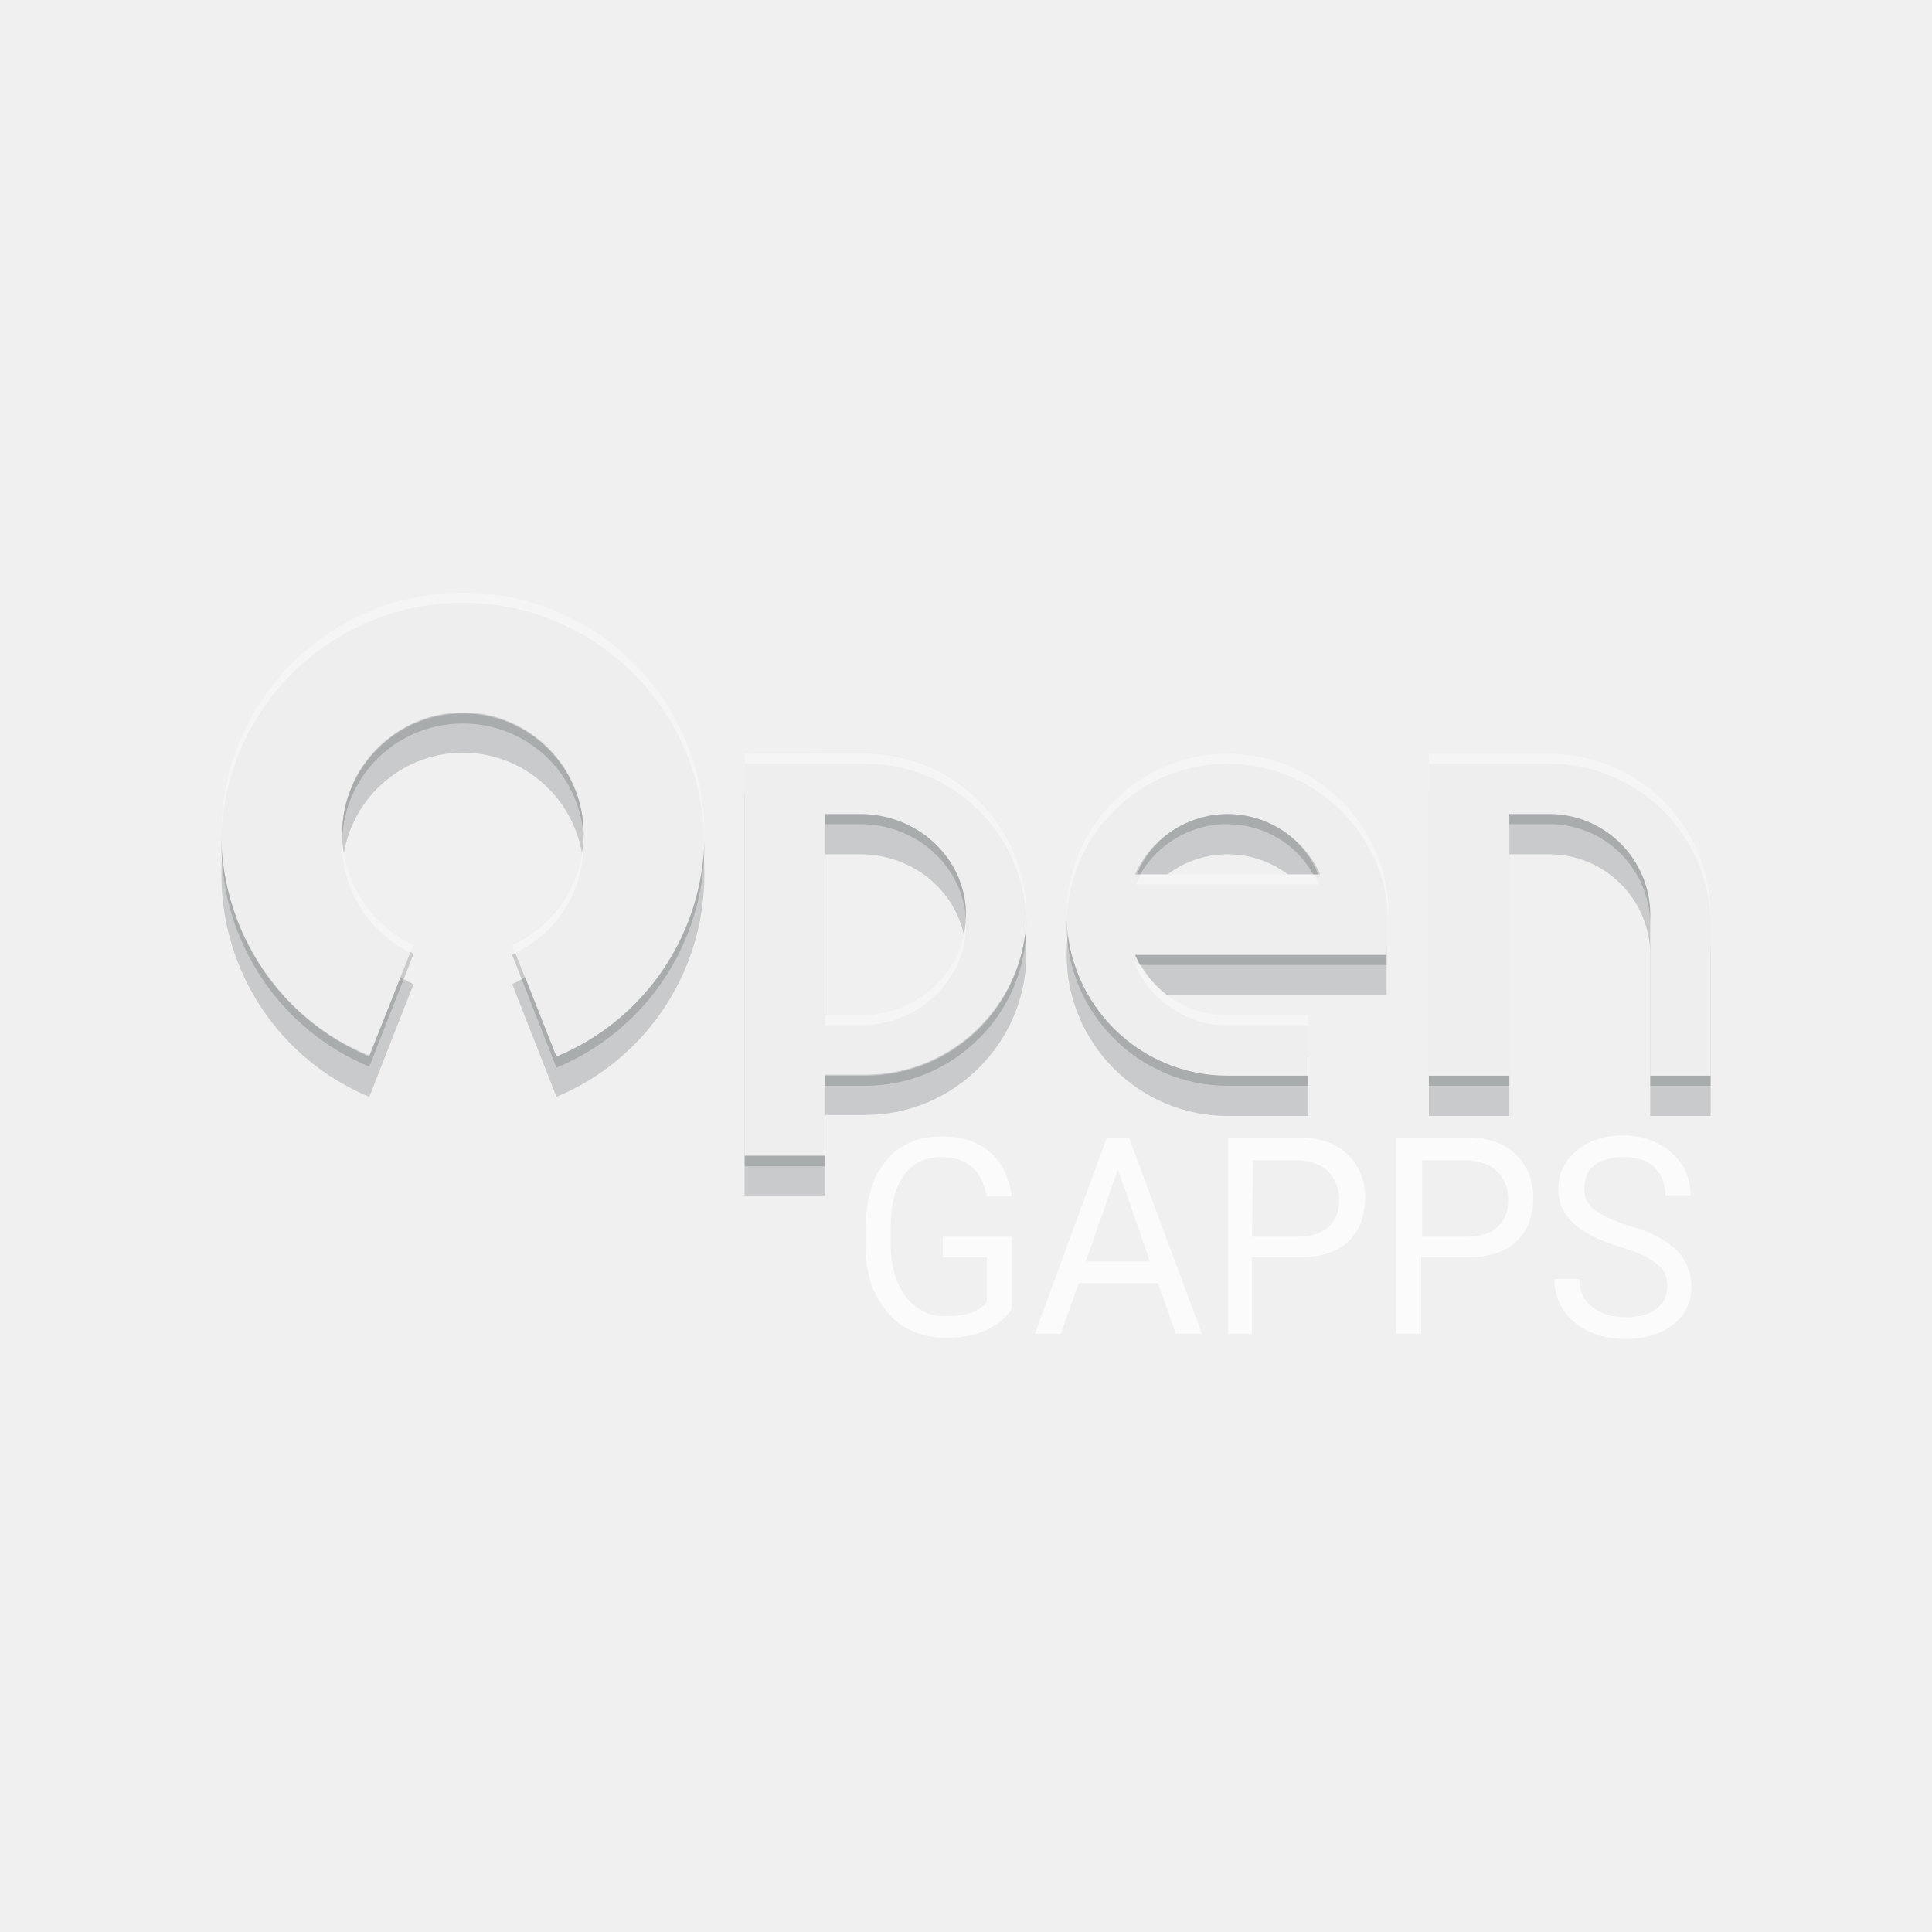
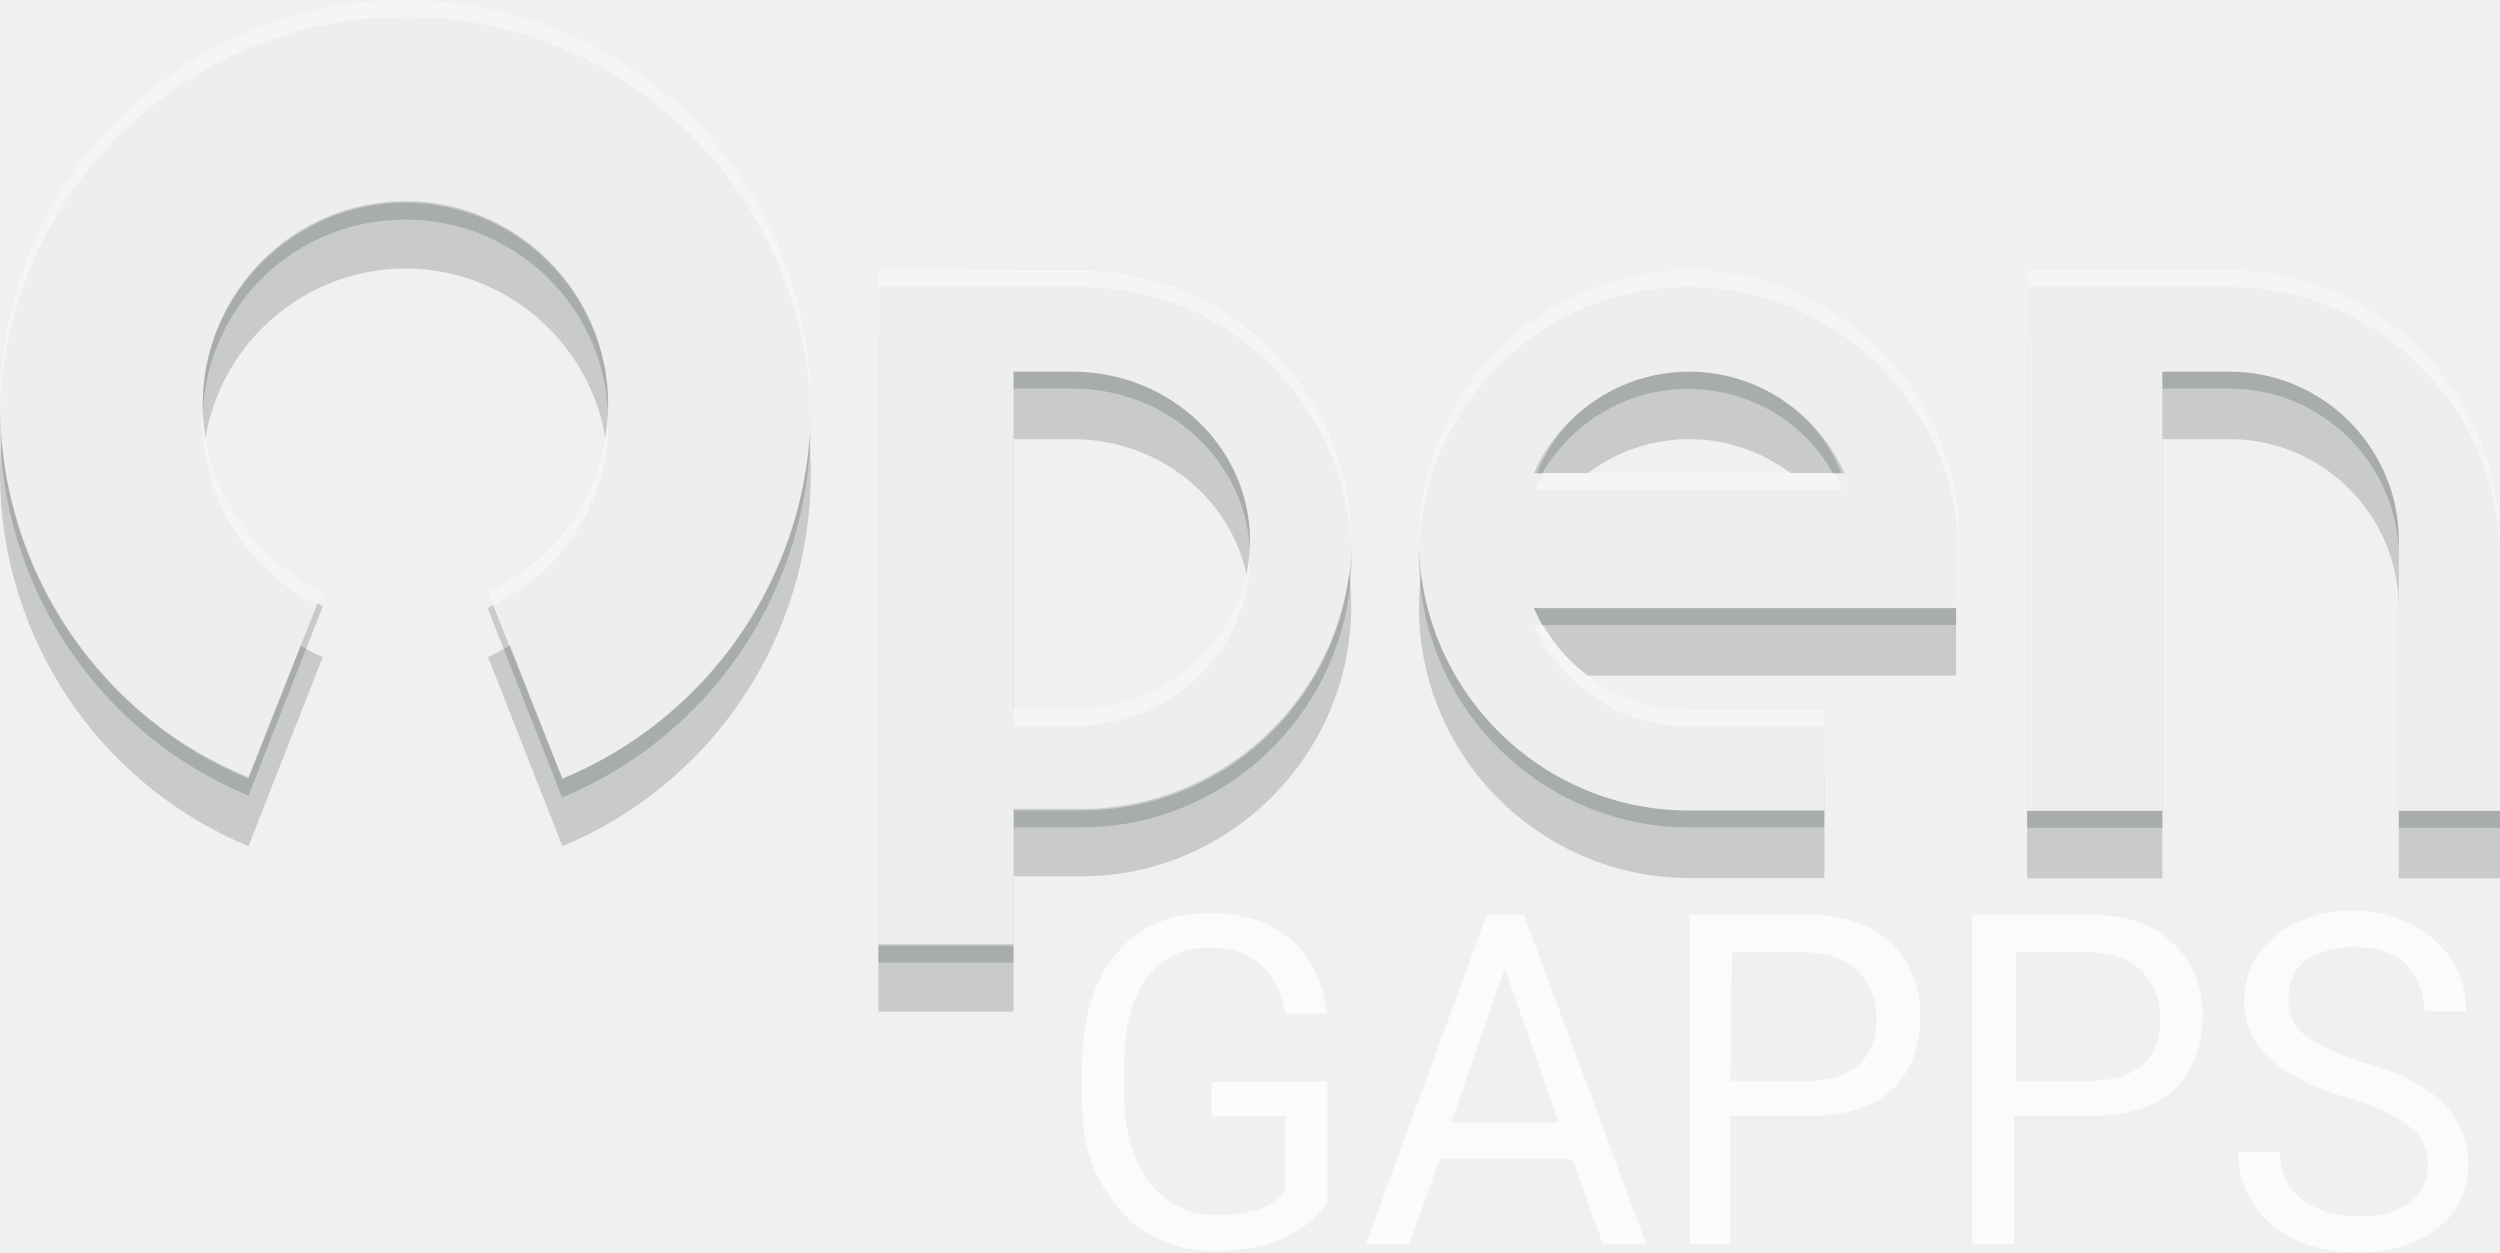
- <svg xmlns="http://www.w3.org/2000/svg" version="1.1" id="svg4966" x="0px" y="0px" viewBox="-153 55 192 192" style="enable-background:new -153 55 192 192;" xml:space="preserve">
-   <style type="text/css">
- 	.st0{opacity:0.7;}
- 	.st1{fill:#FFFFFF;}
- 	.st2{opacity:0.2;fill:#263238;enable-background:new    ;}
- 	.st3{fill:#EEEEEE;}
- 	.st4{opacity:0.4;fill:#FFFFFF;enable-background:new    ;}
- </style>
-   <g id="layer2" class="st0">
+ <svg xmlns="http://www.w3.org/2000/svg" version="1.1" id="svg4966" x="0" y="0" width="77.08" height="38.63" viewBox="-41.54 85.68 77.08 38.63" enable-background="new -41.542 85.678 77.083 38.625" xml:space="preserve">
+   <g id="layer2" opacity="0.7">
    <g id="flowRoot4238" transform="matrix(0.9946738,0,0,1.026848,16.78227,-24.90578)">
-       <path id="path4198" class="st1" d="M-69.6,204.5c-0.6,0.9-1.5,1.6-2.7,2.1c-1.1,0.5-2.5,0.7-4,0.7s-2.9-0.4-4.1-1.1    c-1.2-0.7-2.1-1.8-2.8-3.1c-0.7-1.3-1-2.9-1-4.6v-1.7c0-2.9,0.7-5.1,2-6.6c1.3-1.6,3.2-2.4,5.6-2.4c2,0,3.6,0.5,4.8,1.5    c1.2,1,1.9,2.4,2.2,4.3h-2.5c-0.5-2.5-2-3.8-4.5-3.8c-1.7,0-2.9,0.6-3.8,1.8s-1.3,2.9-1.3,5.1v1.5c0,2.1,0.5,3.8,1.5,5.1    c1,1.2,2.3,1.9,3.9,1.9c0.9,0,1.8-0.1,2.5-0.3s1.3-0.6,1.7-1.1v-4.3h-4.4v-2h6.9L-69.6,204.5L-69.6,204.5z" />
-       <path id="path4200" class="st1" d="M-55,202h-7.9l-1.8,4.9h-2.6l7.2-19h2.2l7.3,19h-2.6L-55,202L-55,202z M-62.2,199.9h6.4    L-59,191L-62.2,199.9z" />
-       <path id="path4202" class="st1" d="M-45.6,199.5v7.4H-48v-19h7c2.1,0,3.7,0.5,4.9,1.6s1.8,2.5,1.8,4.2c0,1.8-0.6,3.3-1.7,4.3    c-1.1,1-2.8,1.5-4.9,1.5H-45.6L-45.6,199.5z M-45.6,197.5h4.5c1.3,0,2.4-0.3,3.1-0.9c0.7-0.6,1.1-1.5,1.1-2.7c0-1.1-0.4-2-1.1-2.7    c-0.7-0.7-1.7-1-2.9-1.1h-4.6L-45.6,197.5L-45.6,197.5z" />
-       <path id="path4204" class="st1" d="M-28.7,199.5v7.4h-2.5v-19h7c2.1,0,3.7,0.5,4.9,1.6c1.2,1.1,1.8,2.5,1.8,4.2    c0,1.8-0.6,3.3-1.7,4.3s-2.8,1.5-4.9,1.5H-28.7L-28.7,199.5z M-28.7,197.5h4.5c1.3,0,2.4-0.3,3.1-0.9c0.7-0.6,1.1-1.5,1.1-2.7    c0-1.1-0.4-2-1.1-2.7s-1.7-1-2.9-1.1h-4.6v7.4H-28.7z" />
-       <path id="path4206" class="st1" d="M-8.8,198.5c-2.1-0.6-3.7-1.4-4.7-2.3c-1-0.9-1.5-2-1.5-3.3c0-1.5,0.6-2.7,1.8-3.7    s2.8-1.5,4.7-1.5c1.3,0,2.5,0.3,3.5,0.8s1.8,1.2,2.4,2.1c0.6,0.9,0.8,1.9,0.8,2.9h-2.5c0-1.1-0.4-2-1.1-2.7s-1.8-1-3.1-1    c-1.2,0-2.2,0.3-2.9,0.8s-1,1.3-1,2.3c0,0.8,0.3,1.4,1,2c0.7,0.5,1.8,1,3.3,1.5c1.6,0.4,2.8,0.9,3.7,1.5c0.9,0.5,1.6,1.2,2,1.9    s0.7,1.5,0.7,2.5c0,1.5-0.6,2.8-1.8,3.7s-2.8,1.4-4.8,1.4c-1.3,0-2.5-0.2-3.6-0.7s-2-1.2-2.6-2.1c-0.6-0.9-0.9-1.9-0.9-3h2.5    c0,1.1,0.4,2.1,1.3,2.7c0.9,0.7,2,1,3.4,1c1.3,0,2.3-0.3,3-0.8s1.1-1.3,1.1-2.2s-0.3-1.6-1-2.1C-5.9,199.5-7.1,199-8.8,198.5    L-8.8,198.5z" />
+       <path id="path4198" fill="#FFFFFF" d="M-17.5 143.8c-0.31 0.47-0.78 0.83-1.41 1.09 -0.57 0.26-1.3 0.37-2.08 0.37 -0.78 0-1.51-0.21-2.13-0.57 -0.62-0.36-1.09-0.94-1.46-1.61s-0.52-1.51-0.52-2.4v-0.88c0-1.51 0.37-2.66 1.04-3.44 0.68-0.83 1.67-1.25 2.92-1.25 1.04 0 1.88 0.26 2.5 0.78 0.63 0.52 0.99 1.25 1.15 2.24h-1.3c-0.26-1.3-1.04-1.98-2.34-1.98 -0.89 0-1.51 0.31-1.98 0.94 -0.47 0.63-0.68 1.51-0.68 2.66v0.78c0 1.09 0.26 1.98 0.78 2.66 0.52 0.63 1.2 0.99 2.03 0.99 0.47 0 0.94-0.05 1.3-0.16 0.37-0.1 0.68-0.31 0.89-0.57v-2.24h-2.29v-1.04h3.59V143.8L-17.5 143.8z" />
+       <path id="path4200" fill="#FFFFFF" d="M-9.9 142.5h-4.11l-0.94 2.55h-1.35l3.75-9.89h1.15l3.8 9.9h-1.35L-9.9 142.5 -9.9 142.5zM-13.65 141.4h3.33l-1.67-4.63L-13.65 141.4z" />
+       <path id="path4202" fill="#FFFFFF" d="M-5 141.19v3.86h-1.25v-9.89h3.65c1.09 0 1.93 0.26 2.55 0.83 0.63 0.57 0.94 1.3 0.94 2.19 0 0.94-0.31 1.72-0.88 2.24 -0.57 0.52-1.46 0.78-2.55 0.78H-5L-5 141.19zM-5 140.15h2.34c0.68 0 1.25-0.16 1.62-0.47 0.36-0.31 0.57-0.78 0.57-1.41 0-0.57-0.21-1.04-0.57-1.41 -0.36-0.36-0.89-0.52-1.51-0.57h-2.4L-5 140.15 -5 140.15z" />
+       <path id="path4204" fill="#FFFFFF" d="M3.8 141.19v3.86H2.5v-9.89h3.65c1.09 0 1.93 0.26 2.55 0.83 0.63 0.57 0.94 1.3 0.94 2.19 0 0.94-0.31 1.72-0.89 2.24 -0.57 0.52-1.46 0.78-2.55 0.78H3.8L3.8 141.19zM3.8 140.15h2.34c0.68 0 1.25-0.16 1.62-0.47 0.37-0.31 0.57-0.78 0.57-1.41 0-0.57-0.21-1.04-0.57-1.41 -0.36-0.36-0.88-0.52-1.51-0.57H3.85v3.86H3.8z" />
+       <path id="path4206" fill="#FFFFFF" d="M14.16 140.67c-1.09-0.31-1.93-0.73-2.45-1.2 -0.52-0.47-0.78-1.04-0.78-1.72 0-0.78 0.31-1.41 0.94-1.93 0.63-0.52 1.46-0.78 2.45-0.78 0.68 0 1.3 0.16 1.82 0.42 0.52 0.26 0.94 0.63 1.25 1.09 0.31 0.47 0.42 0.99 0.42 1.51h-1.3c0-0.57-0.21-1.04-0.57-1.41 -0.36-0.36-0.94-0.52-1.61-0.52 -0.62 0-1.15 0.16-1.51 0.42 -0.36 0.26-0.52 0.68-0.52 1.2 0 0.42 0.16 0.73 0.52 1.04 0.37 0.26 0.94 0.52 1.72 0.78 0.83 0.21 1.46 0.47 1.93 0.78 0.47 0.26 0.83 0.63 1.04 0.99 0.21 0.37 0.36 0.78 0.36 1.3 0 0.78-0.31 1.46-0.94 1.93 -0.62 0.47-1.46 0.73-2.5 0.73 -0.68 0-1.3-0.1-1.87-0.36 -0.57-0.26-1.04-0.63-1.35-1.09 -0.31-0.47-0.47-0.99-0.47-1.56h1.3c0 0.57 0.21 1.09 0.68 1.41 0.47 0.36 1.04 0.52 1.77 0.52 0.68 0 1.2-0.16 1.56-0.42 0.37-0.26 0.57-0.68 0.57-1.14 0-0.47-0.16-0.83-0.52-1.09C15.67 141.19 15.05 140.93 14.16 140.67L14.16 140.67z" />
    </g>
  </g>
  <g id="layer5">
-     <path id="path4603" class="st2" d="M-107,117.9c-13.3,0-24,10.7-24,24c0,9.7,5.8,18.4,14.7,22.1   l4.4-11.2c-4.3-1.9-7.1-6.2-7.1-11c0-6.6,5.4-12,12-12s12,5.4,12,12c0,4.7-2.8,9-7.1,11l4.4,11.2c8.9-3.7,14.7-12.4,14.7-22.1   C-83,128.6-93.7,117.9-107,117.9z M-79,133.9v5.4v21.1v5.4v8h8v-8h4c8.8,0,16-7.2,16-16s-7.2-16-16-16h-4   C-71,133.9-79,133.9-79,133.9z M-31,133.9c-8.8,0-16,7.2-16,16s7.2,16,16,16h8v-6h-8c-4,0-7.6-2.4-9.2-6h2.2h6.9h6.9h2.2h2.8h3.5   h0.5v-4C-15,141.1-22.2,133.9-31,133.9z M-11,133.9v32h8v-6.8v-17.2v-1.2v-0.8h4c5.5,0,10,4.5,10,10v16h6v-16c0-8.8-7.2-16-16-16   h-4h-4H-11z M-71,139.9h3.5c5.8,0,10.5,4.5,10.5,10s-4.7,10-10.5,10H-71v-0.6v-1.4v-1.1V143v-1.1v-1.4V139.9z M-31,139.9   c4,0,7.6,2.4,9.2,6H-24h-13.8H-40C-38.6,142.3-35,139.9-31,139.9z" />
+     <path id="path4603" opacity="0.2" fill="#263238" enable-background="new    " d="M-29.04 87.76c-6.93 0-12.5 5.57-12.5 12.5 0 5.05 3.02 9.58 7.66 11.51l2.29-5.83c-2.24-0.99-3.7-3.23-3.7-5.73 0-3.44 2.81-6.25 6.25-6.25s6.25 2.81 6.25 6.25c0 2.45-1.46 4.69-3.7 5.73l2.29 5.83c4.64-1.93 7.66-6.46 7.66-11.51C-16.54 93.33-22.11 87.76-29.04 87.76zM-14.46 96.09v2.81 10.99 2.81 4.17h4.17v-4.17h2.08c4.58 0 8.33-3.75 8.33-8.33s-3.75-8.33-8.33-8.33h-2.08C-10.29 96.09-14.46 96.09-14.46 96.09zM10.54 96.09c-4.58 0-8.33 3.75-8.33 8.33 0 4.58 3.75 8.33 8.33 8.33h4.17v-3.12h-4.17c-2.08 0-3.96-1.25-4.79-3.12h1.15 3.59 3.59 1.15 1.46 1.82 0.26v-2.08C18.88 99.84 15.13 96.09 10.54 96.09zM20.96 96.09v16.67h4.17v-3.54 -8.96 -0.62 -0.42h2.08c2.86 0 5.21 2.34 5.21 5.21v8.33h3.13v-8.33c0-4.58-3.75-8.33-8.33-8.33h-2.08 -2.08H20.96zM-10.29 99.22h1.82c3.02 0 5.47 2.34 5.47 5.21 0 2.86-2.45 5.21-5.47 5.21h-1.82v-0.31 -0.73 -0.57 -7.19 -0.57 -0.73V99.22zM10.54 99.22c2.08 0 3.96 1.25 4.79 3.13h-1.15H7 5.85C6.58 100.47 8.46 99.22 10.54 99.22z" />
  </g>
  <g id="layer4">
-     <path id="path4248" class="st3" d="M-107,113.9c-13.3,0-24,10.7-24,24c0,9.7,5.8,18.4,14.7,22.1   l4.4-11.2c-4.3-1.9-7.1-6.2-7.1-11c0-6.6,5.4-12,12-12s12,5.4,12,12c0,4.7-2.8,9-7.1,11l4.4,11.2c8.9-3.7,14.7-12.4,14.7-22.1   C-83,124.6-93.7,113.9-107,113.9z M-79,129.9v5.4v21.1v5.4v8h8v-8h4c8.8,0,16-7.2,16-16s-7.2-16-16-16h-4   C-71,129.9-79,129.9-79,129.9z M-31,129.9c-8.8,0-16,7.2-16,16s7.2,16,16,16h8v-6h-8c-4,0-7.6-2.4-9.2-6h2.2h6.9h6.9h2.2h2.8h3.5   h0.5v-4C-15,137.1-22.2,129.9-31,129.9z M-11,129.9v32h8v-6.8v-17.2v-1.2v-0.8h4c5.5,0,10,4.5,10,10v16h6v-16c0-8.8-7.2-16-16-16   h-4h-4H-11z M-71,135.9h3.5c5.8,0,10.5,4.5,10.5,10s-4.7,10-10.5,10H-71v-0.6v-1.4v-1.1V139v-1.1v-1.4V135.9z M-31,135.9   c4,0,7.6,2.4,9.2,6H-24h-13.8H-40C-38.6,138.3-35,135.9-31,135.9z" />
-     <path id="path4593" class="st4" d="M-107,113.9c-13.3,0-24,10.7-24,24c0,0.1,0,0.3,0,0.4   c0.3-13,11-23.4,24-23.4c13.1,0,23.7,10.5,24,23.6c0-0.2,0-0.4,0-0.6C-83,124.6-93.7,113.9-107,113.9z M-79,129.9v1h8h4   c8.7,0,15.7,6.9,16,15.5c0-0.2,0-0.3,0-0.5c0-8.8-7.2-16-16-16h-4H-79z M-31,129.9c-8.8,0-16,7.2-16,16c0,0.2,0,0.3,0,0.5   c0.3-8.6,7.3-15.5,16-15.5c8.8,0,16,7.2,16,16v-1C-15,137.1-22.2,129.9-31,129.9z M-11,129.9v1h4h4h4c8.8,0,16,7.2,16,16v-1   c0-8.8-7.2-16-16-16h-4h-4H-11z M-95,138.3c-0.2,4.6-2.9,8.7-7.1,10.6l0.3,0.8c4.2-2,6.8-6.2,6.8-10.8C-95,138.7-95,138.5-95,138.3   z M-119,138.5c0,0.1,0,0.2,0,0.4c0,4.6,2.7,8.8,6.8,10.8l0.3-0.8C-116,147-118.7,143-119,138.5z M-39.6,141.9   c-0.2,0.3-0.4,0.7-0.5,1h2.2h13.8h2.2c-0.2-0.3-0.3-0.7-0.5-1h-1.7h-13.8C-37.9,141.9-39.6,141.9-39.6,141.9z M-57,146.4   c-0.3,5.3-4.9,9.5-10.5,9.5H-71v0.4v0.6h3.5c5.8,0,10.5-4.5,10.5-10C-57,146.7-57,146.6-57,146.4z M-40.2,150.9   c1.6,3.6,5.2,6,9.2,6h8v-1h-8c-3.6,0-6.9-1.9-8.6-5H-40.2z" />
-     <path id="path4598" class="st2" d="M-107,125.9c-6.6,0-12,5.4-12,12c0,0.2,0,0.4,0,0.6   c0.2-6.5,5.5-11.6,12-11.6c6.4,0,11.7,5,12,11.4c0-0.1,0-0.3,0-0.4C-95,131.3-100.4,125.9-107,125.9z M-71,135.9v0.6v0.4h3.5   c5.6,0,10.2,4.2,10.5,9.5c0-0.2,0-0.3,0-0.5c0-5.5-4.7-10-10.5-10H-71z M-31,135.9c-4,0-7.6,2.4-9.2,6h0.5c1.8-3.1,5.1-5,8.6-5   c3.6,0,6.9,1.9,8.6,5h0.5C-23.4,138.3-27,135.9-31,135.9z M-3,135.9v0.8v0.2h4c5.5,0,10,4.5,10,10v-1c0-5.5-4.5-10-10-10H-3z    M-131,138.3c0,0.2,0,0.4,0,0.6c0,9.7,5.8,18.4,14.7,22.1l4.4-11.2c-0.1-0.1-0.2-0.1-0.3-0.2l-4.1,10.3   C-125,156.4-130.8,147.8-131,138.3z M-83,138.5c-0.2,9.5-6,17.9-14.7,21.5l-4.1-10.3c-0.1,0.1-0.2,0.1-0.3,0.2l4.4,11.2   c8.9-3.7,14.7-12.4,14.7-22.1C-83,138.8-83,138.6-83,138.5z M-51,146.4c-0.3,8.6-7.3,15.5-16,15.5h-4v1h4c8.8,0,16-7.2,16-16   C-51,146.7-51,146.6-51,146.4z M-47,146.4c0,0.2,0,0.3,0,0.5c0,8.8,7.2,16,16,16h8v-1h-8C-39.7,161.9-46.7,155-47,146.4z    M-40.2,149.9c0.2,0.3,0.3,0.7,0.5,1h1.7h6.9h6.9h2.2h2.8h3.5h0.5v-1h-0.5H-19h-2.8H-24h-7h-6.9H-40.2z M-11,161.9v1h8v-1H-11z    M11,161.9v1h6v-1H11z M-79,169.9v1h8v-1H-79z" />
+     <path id="path4248" fill="#EEEEEE" d="M-29.04 85.68c-6.93 0-12.5 5.57-12.5 12.5 0 5.05 3.02 9.58 7.66 11.51l2.29-5.83c-2.24-0.99-3.7-3.23-3.7-5.73 0-3.44 2.81-6.25 6.25-6.25s6.25 2.81 6.25 6.25c0 2.45-1.46 4.69-3.7 5.73l2.29 5.83c4.64-1.93 7.66-6.46 7.66-11.51C-16.54 91.25-22.11 85.68-29.04 85.68zM-14.46 94.01v2.81 10.99 2.81 4.17h4.17v-4.17h2.08c4.58 0 8.33-3.75 8.33-8.33 0-4.58-3.75-8.33-8.33-8.33h-2.08C-10.29 94.01-14.46 94.01-14.46 94.01zM10.54 94.01c-4.58 0-8.33 3.75-8.33 8.33s3.75 8.33 8.33 8.33h4.17v-3.12h-4.17c-2.08 0-3.96-1.25-4.79-3.12h1.15 3.59 3.59 1.15 1.46 1.82 0.26v-2.08C18.88 97.76 15.13 94.01 10.54 94.01zM20.96 94.01v16.67h4.17v-3.54 -8.96 -0.62 -0.42h2.08c2.86 0 5.21 2.34 5.21 5.21v8.33h3.13v-8.33c0-4.58-3.75-8.33-8.33-8.33h-2.08 -2.08H20.96zM-10.29 97.14h1.82c3.02 0 5.47 2.34 5.47 5.21s-2.45 5.21-5.47 5.21h-1.82v-0.31 -0.73 -0.57V98.75v-0.57 -0.73V97.14zM10.54 97.14c2.08 0 3.96 1.25 4.79 3.13h-1.15H7 5.85C6.58 98.39 8.46 97.14 10.54 97.14z" />
+     <path id="path4593" opacity="0.4" fill="#FFFFFF" enable-background="new    " d="M-29.04 85.68c-6.93 0-12.5 5.57-12.5 12.5 0 0.05 0 0.16 0 0.21 0.16-6.77 5.73-12.19 12.5-12.19 6.82 0 12.34 5.47 12.5 12.29 0-0.1 0-0.21 0-0.31C-16.54 91.25-22.11 85.68-29.04 85.68zM-14.46 94.01v0.52h4.17 2.08c4.53 0 8.18 3.59 8.33 8.07 0-0.1 0-0.16 0-0.26 0-4.58-3.75-8.33-8.33-8.33h-2.08H-14.46zM10.54 94.01c-4.58 0-8.33 3.75-8.33 8.33 0 0.1 0 0.16 0 0.26 0.16-4.48 3.8-8.07 8.33-8.07 4.58 0 8.33 3.75 8.33 8.33v-0.52C18.88 97.76 15.13 94.01 10.54 94.01zM20.96 94.01v0.52h2.08 2.08 2.08c4.58 0 8.33 3.75 8.33 8.33v-0.52c0-4.58-3.75-8.33-8.33-8.33h-2.08 -2.08H20.96zM-22.79 98.39c-0.1 2.4-1.51 4.53-3.7 5.52l0.16 0.42c2.19-1.04 3.54-3.23 3.54-5.62C-22.79 98.59-22.79 98.49-22.79 98.39zM-35.29 98.49c0 0.05 0 0.1 0 0.21 0 2.4 1.41 4.58 3.54 5.63l0.16-0.42C-33.73 102.92-35.13 100.83-35.29 98.49zM6.06 100.26c-0.1 0.16-0.21 0.37-0.26 0.52h1.15 7.19 1.15c-0.1-0.16-0.16-0.36-0.26-0.52h-0.89H6.95 6.06zM-3 102.6c-0.16 2.76-2.55 4.95-5.47 4.95h-1.82v0.21 0.31h1.82c3.02 0 5.47-2.34 5.47-5.21C-3 102.76-3 102.71-3 102.6zM5.75 104.95c0.83 1.88 2.71 3.13 4.79 3.13h4.17v-0.52h-4.17c-1.87 0-3.59-0.99-4.48-2.6H5.75z" />
+     <path id="path4598" opacity="0.2" fill="#263238" enable-background="new    " d="M-29.04 91.93c-3.44 0-6.25 2.81-6.25 6.25 0 0.1 0 0.21 0 0.31 0.1-3.39 2.86-6.04 6.25-6.04 3.33 0 6.09 2.61 6.25 5.94 0-0.05 0-0.16 0-0.21C-22.79 94.74-25.6 91.93-29.04 91.93zM-10.29 97.14v0.31 0.21h1.82c2.92 0 5.31 2.19 5.47 4.95 0-0.1 0-0.16 0-0.26 0-2.86-2.45-5.21-5.47-5.21H-10.29zM10.54 97.14c-2.08 0-3.96 1.25-4.79 3.13h0.26c0.94-1.61 2.66-2.6 4.48-2.6 1.88 0 3.59 0.99 4.48 2.6h0.26C14.5 98.39 12.63 97.14 10.54 97.14zM25.13 97.14v0.42 0.1h2.08c2.86 0 5.21 2.34 5.21 5.21v-0.52c0-2.86-2.34-5.21-5.21-5.21H25.13zM-41.54 98.39c0 0.11 0 0.21 0 0.31 0 5.05 3.02 9.58 7.66 11.51l2.29-5.83c-0.05-0.05-0.1-0.05-0.16-0.1l-2.13 5.36C-38.42 107.81-41.44 103.33-41.54 98.39zM-16.54 98.49c-0.1 4.95-3.12 9.32-7.66 11.2l-2.14-5.36c-0.05 0.05-0.1 0.05-0.16 0.11l2.29 5.83c4.64-1.93 7.66-6.46 7.66-11.51C-16.54 98.65-16.54 98.54-16.54 98.49zM0.13 102.6c-0.16 4.48-3.8 8.07-8.33 8.07h-2.08v0.52h2.08c4.58 0 8.33-3.75 8.33-8.33C0.13 102.76 0.13 102.71 0.13 102.6zM2.21 102.6c0 0.11 0 0.16 0 0.26 0 4.58 3.75 8.33 8.33 8.33h4.17v-0.52h-4.17C6.01 110.68 2.37 107.08 2.21 102.6zM5.75 104.43c0.1 0.16 0.16 0.36 0.26 0.52h0.89 3.59 3.59 1.15 1.46 1.82 0.26v-0.52H18.51h-1.72 -1.46 -1.15 -3.65H6.95 5.75zM20.96 110.68v0.52h4.17v-0.52H20.96zM32.42 110.68v0.52h3.13v-0.52H32.42zM-14.46 114.84v0.52h4.17v-0.52H-14.46z" />
  </g>
</svg>
